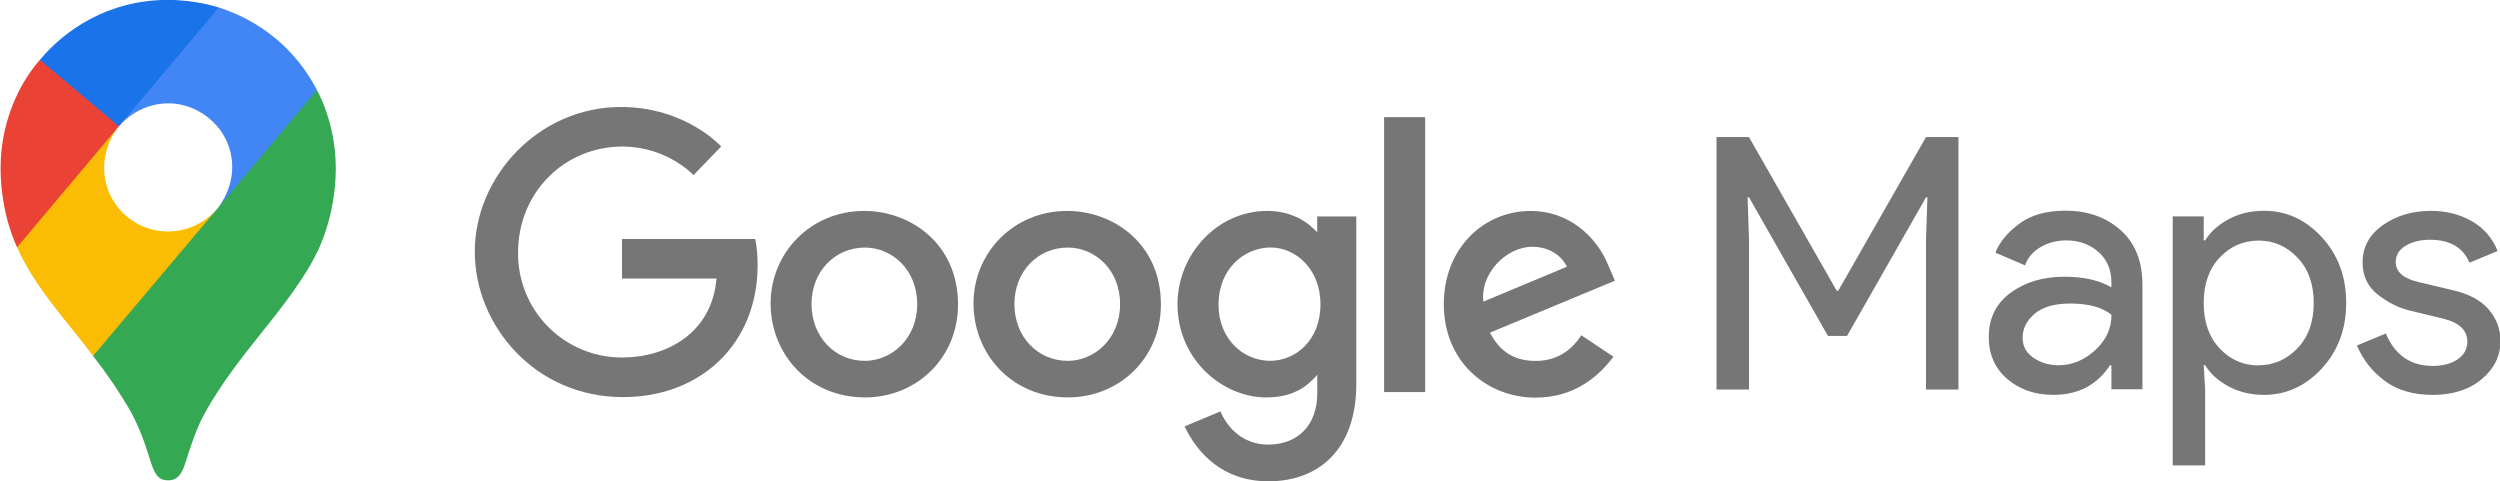
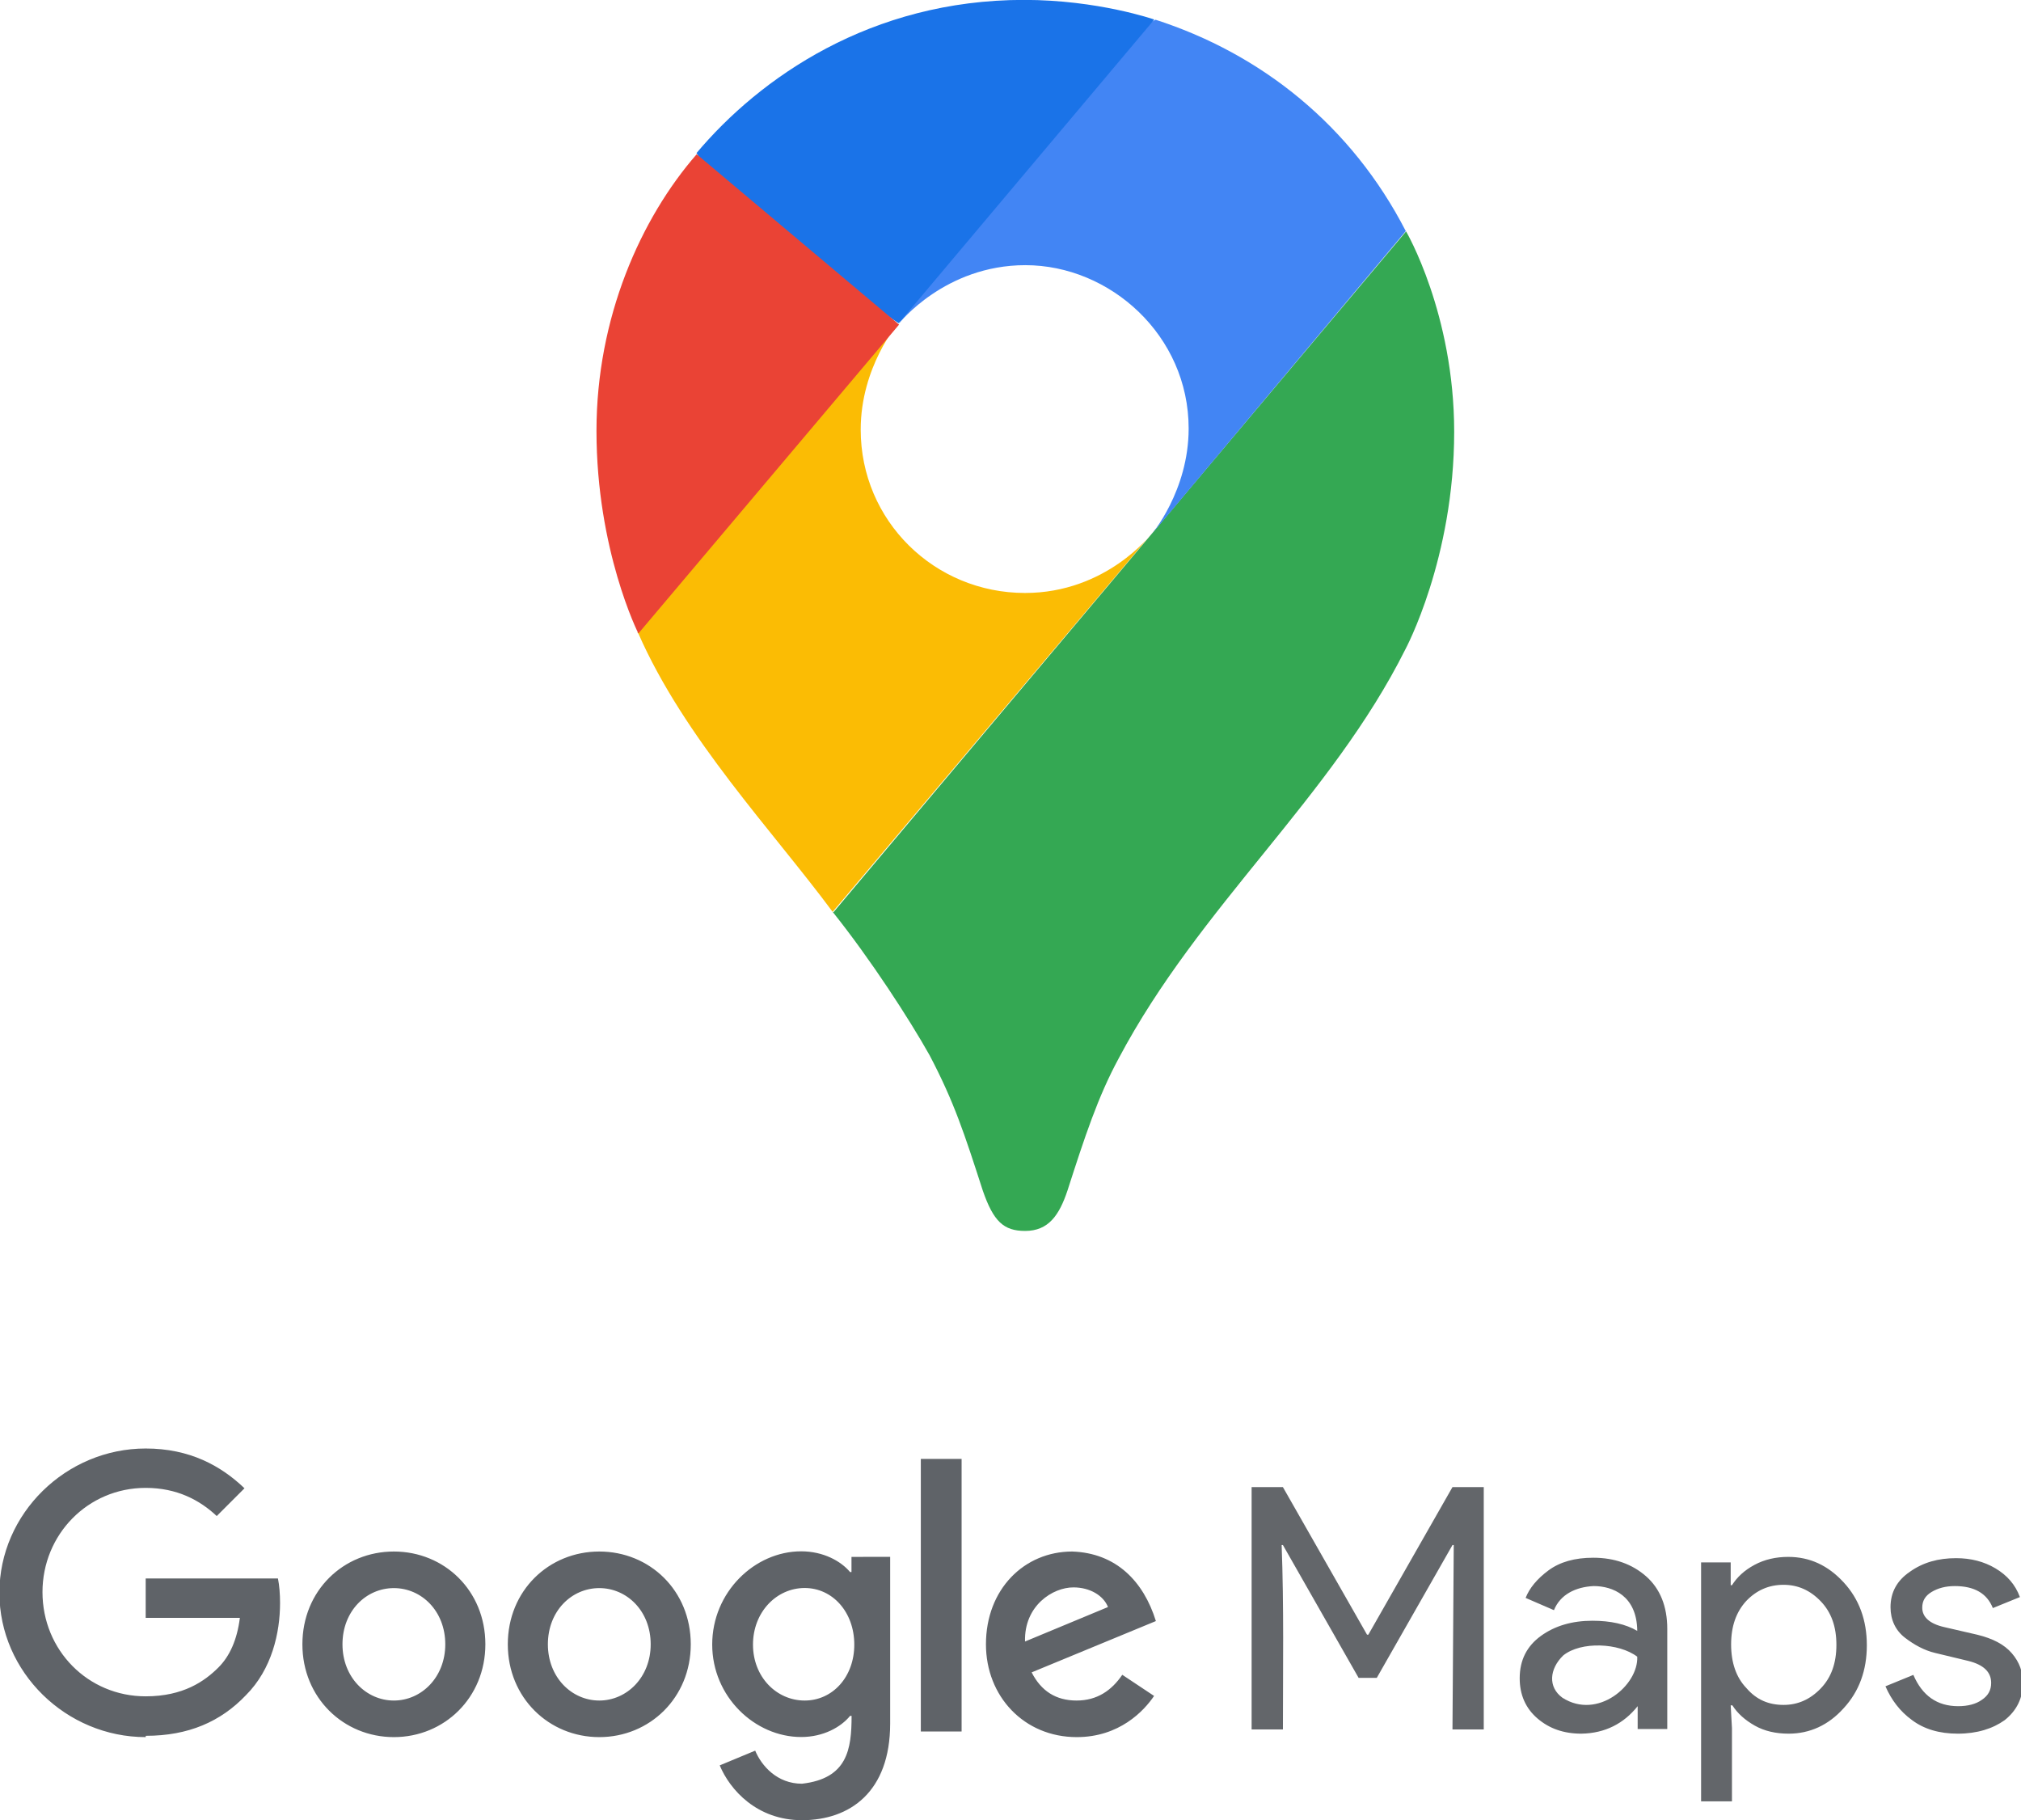
- <svg xmlns="http://www.w3.org/2000/svg" xmlns:xlink="http://www.w3.org/1999/xlink" width="1000" height="192.2" viewBox="0 0 264.6 50.86">
-   <path d="M9.835 37.67a51.38 51.38 0 0 1 4.007 5.91c1.022 1.938 1.448 3.252 2.195 5.587.458 1.29.872 1.675 1.762 1.675.97 0 1.41-.655 1.75-1.668.706-2.205 1.26-3.888 2.134-5.478 1.715-3.07 3.846-5.798 5.94-8.42.567-.742 4.232-5.065 5.882-8.476 0 0 2.028-3.747 2.028-8.98 0-4.895-2-8.29-2-8.29l-5.758 1.542-3.497 9.21-.865 1.27-.173.23-.23.288-.404.46-.577.577-3.114 2.537-7.785 4.495z" fill="#34a853" />
-   <path d="M1.8 26.17c1.9 4.34 5.564 8.155 8.043 11.503L23.01 22.076s-1.855 2.426-5.22 2.426c-3.748 0-6.776-2.993-6.776-6.767 0-2.588 1.557-4.366 1.557-4.366l-8.938 2.395z" fill="#fbbc04" />
-   <path d="M23.157.792c4.373 1.41 8.116 4.37 10.38 8.735l-10.523 12.54s1.557-1.81 1.557-4.382c0-3.862-3.252-6.747-6.765-6.747-3.322 0-5.23 2.422-5.23 2.422v-7.9z" fill="#4285f4" />
-   <path d="M4.212 6.333C6.824 3.208 11.42-.01 17.756-.01c3.074 0 5.39.807 5.39.807l-10.58 12.57H5.07z" fill="#1a73e8" />
-   <path d="M1.8 26.17S.052 22.747.052 17.788c0-4.687 1.822-8.784 4.16-11.455l8.36 7.035z" fill="#ea4335" />
-   <g fill="#767676">
-     <path d="M181.68 41.235V14.508h3.434l9.295 16.275h.15l9.295-16.275h3.434v26.727h-3.434V25.37l.15-4.48h-.15l-8.36 14.67h-2.015l-8.36-14.67h-.15l.15 4.48v15.864zm35.648.56c-1.94 0-3.565-.56-4.87-1.68s-1.96-2.6-1.96-4.442c0-2 .77-3.552 2.314-4.685s3.446-1.698 5.7-1.698c2.016 0 3.67.373 4.965 1.12v-.523c0-1.344-.46-2.42-1.38-3.228s-2.053-1.213-3.398-1.213c-.995 0-1.896.236-2.705.7s-1.362 1.12-1.66 1.94l-3.136-1.343c.423-1.095 1.257-2.1 2.5-3.042s2.886-1.4 4.927-1.4c2.34 0 4.28.685 5.823 2.053s2.314 3.298 2.314 5.787V41.2h-3.284v-2.54h-.15c-1.37 2.1-3.373 3.135-6 3.135zm.56-3.135c1.418 0 2.705-.53 3.863-1.586s1.736-2.3 1.736-3.75c-.97-.797-2.426-1.195-4.367-1.195-1.668 0-2.925.36-3.77 1.083s-1.27 1.568-1.27 2.538c0 .896.386 1.605 1.157 2.128s1.655.784 2.65.784zm21.742 3.135c-1.393 0-2.644-.3-3.75-.896s-1.935-1.344-2.48-2.24h-.15l.15 2.538v8.063h-3.434V22.908h3.286v2.538h.15c.547-.896 1.374-1.642 2.48-2.24s2.358-.896 3.75-.896c2.364 0 4.405.933 6.122 2.8s2.576 4.18 2.576 6.943-.86 5.077-2.576 6.943-3.758 2.8-6.122 2.8zm-.56-3.135c1.593 0 2.96-.604 4.106-1.8s1.717-2.806 1.717-4.797-.572-3.6-1.717-4.797-2.514-1.8-4.106-1.8c-1.617 0-2.993.597-4.125 1.792s-1.697 2.8-1.697 4.815.566 3.62 1.697 4.815 2.507 1.792 4.125 1.792zm18.385 3.135c-2.04 0-3.726-.498-5.058-1.493s-2.3-2.24-2.93-3.733l3.06-1.27c.97 2.3 2.626 3.433 4.966 3.433 1.07 0 1.948-.236 2.632-.7s1.027-1.095 1.027-1.866c0-1.194-.834-2.004-2.502-2.426l-3.695-.895c-1.17-.298-2.277-.865-3.322-1.698s-1.568-1.96-1.568-3.377c0-1.617.715-2.93 2.146-3.94s3.13-1.512 5.095-1.512c1.617 0 3.06.367 4.33 1.1a6.21 6.21 0 0 1 2.725 3.154l-2.987 1.232c-.67-1.617-2.065-2.426-4.18-2.426-1.02 0-1.88.212-2.575.634s-1.045.996-1.045 1.718c0 1.045.8 1.754 2.426 2.128l3.62.858c1.717.398 2.986 1.083 3.807 2.053s1.232 2.066 1.232 3.286c0 1.642-.672 3-2.016 4.106s-3.073 1.642-5.2 1.642zM79.916 25.3H65.83v4.18h10c-.493 5.86-5.37 8.36-9.973 8.36a10.98 10.98 0 0 1-11.029-11.128c0-6.327 4.898-11.2 11.04-11.2 4.74 0 7.53 3.022 7.53 3.022l2.927-3.03s-3.757-4.18-10.607-4.18c-8.723 0-15.473 7.363-15.473 15.316 0 7.792 6.35 15.393 15.696 15.393 8.22 0 14.24-5.632 14.24-13.96 0-1.756-.255-2.772-.255-2.772z" />
-     <use xlink:href="#B" />
-     <use xlink:href="#B" x="21.476" />
-     <path d="M134.102 22.327c-5.305 0-9.476 4.647-9.476 9.862 0 5.94 4.834 9.88 9.383 9.88 2.813 0 4.308-1.117 5.414-2.4v1.946c0 3.405-2.068 5.445-5.2 5.445-3.015 0-4.526-2.242-5.052-3.514l-3.793 1.586c1.346 2.845 4.054 5.813 8.878 5.813 5.275 0 9.296-3.322 9.296-10.3v-17.73h-4.138v1.672c-1.272-1.37-3.012-2.265-5.32-2.265zm.384 3.87c2.602 0 5.272 2.22 5.272 6.013 0 3.856-2.665 5.98-5.33 5.98-2.828 0-5.46-2.296-5.46-5.944 0-3.8 2.732-6.05 5.518-6.05zm27.534-3.87c-5.004 0-9.207 3.98-9.207 9.857 0 6.216 4.683 9.904 9.687 9.904 4.176 0 6.74-2.285 8.268-4.332l-3.4-2.27c-.885 1.374-2.366 2.718-4.835 2.718-2.775 0-4.05-1.52-4.84-2.992l13.234-5.5-.687-1.6c-1.28-3.152-4.262-5.784-8.2-5.784zm.172 3.796c1.804 0 3.1.96 3.653 2.108l-8.838 3.694c-.38-2.86 2.328-5.802 5.186-5.802zm-15.7 15.377h4.346V12.4h-4.346z" />
-   </g>
-   <defs>
-     <path id="B" d="M91.48 22.327c-5.78 0-9.922 4.518-9.922 9.788 0 5.348 4.018 9.95 10 9.95 5.407 0 9.836-4.132 9.836-9.836 0-6.537-5.153-9.904-9.904-9.904zm.057 3.877c2.843 0 5.536 2.298 5.536 6 0 3.624-2.683 5.99-5.55 5.99-3.15 0-5.635-2.523-5.635-6.017 0-3.418 2.455-5.972 5.648-5.972z" />
-   </defs>
+ <svg xmlns="http://www.w3.org/2000/svg" viewBox="0 0 2017 1816">
+   <path d="M1023 1638l82.8-34.4c-4.6-11.6-18.2-19.6-34.4-19.6-20.7-.1-49.4 18.2-48.4 54m97.2 33.3l31.6 21c-10.2 15.1-34.7 41.1-77.2 41.1-52.6 0-90.6-40.7-90.6-92.6 0-55.1 38.3-92.6 86.1-92.6 43.9 1.5 71.2 29.8 83.5 69.4l-124 51.2c9.5 18.6 24.2 28.1 44.9 28.1 20.6 0 35-10.2 45.5-25.6m-201 56.5h40.7v-272H919zm-66.4-86.7c0-32.6-21.8-56.5-49.5-56.5-28 0-51.6 23.9-51.6 56.5 0 32.3 23.5 55.8 51.6 55.8 27.8 0 49.5-23.5 49.5-55.8zm35.8-87.3v166c0 68.4-40.3 96.5-88 96.5-44.9 0-71.9-30.2-82.1-54.7l35.4-14.7c6.3 15.1 21.8 33 46.7 33 45.5-5.17 49.5-34.6 49.5-67.7h-1.5c-9.1 11.2-26.7 21.1-48.8 21.1-46.3 0-88.8-40.3-88.8-92.3 0-52.3 42.4-93 88.8-93 22.1 0 39.7 9.8 48.8 20.7h1.4v-15.1c0-.1 38.6-.1 38.6-.1zm-444 87c0-33.3-23.8-56.1-51.3-56.1-27.6 0-51.3 22.8-51.3 56.1 0 33 23.8 56.1 51.3 56.1s51.3-23.2 51.3-56.1m40 0c0 53.3-41 92.6-91.3 92.6s-91.3-39.3-91.3-92.6c0-53.7 41-92.6 91.3-92.6s91.3 38.9 91.3 92.6m165 0c0-33.3-23.8-56.1-51.3-56.1-27.6 0-51.3 22.8-51.3 56.1 0 33 23.8 56.1 51.3 56.1s51.3-23.2 51.3-56.1m40 0c0 53.3-41 92.6-91.3 92.6s-91.3-39.3-91.3-92.6c0-53.7 41-92.6 91.3-92.6s91.3 38.9 91.3 92.6m-544 92.6c-79.2 0-146-64.6-146-144 0-79.3 66.7-144 146-144 43.9 0 75.1 17.2 98.6 39.7l-27.7 27.7c-16.8-15.8-39.6-28.1-70.9-28.1-57.9 0-103 46.7-103 104 0 57.9 45.3 104 103 104 37.5 0 58.9-15.1 72.6-28.8 11.2-11.2 18.6-27.4 21.4-49.5h-94v-39.3h132c1.4 7 2.1 15.4 2.1 24.5 0 29.5-8.1 66-34 91.9-25.2 26.5-57.5 40.6-100 40.6" fill="#5f6368" fill-rule="evenodd" />
+   <path d="M1249.14 1725.74v-241.806h31.228l83.978 147.278h1.266l83.978-147.278h31.228v241.806H1449.6l1.266-183.992h-1.266l-75.538 132.508h-18.146l-75.538-132.508h-1.266c2.304 61.2 1.266 122.802 1.266 183.992zm329.16 4.22c-17.724 0-32.072-5.064-43.888-15.192s-17.724-23.632-17.724-40.1c0-18.146 7.174-32.072 21.1-42.2s31.228-15.192 51.484-15.192c18.146 0 33.338 3.376 44.732 10.128-.303-35.1-24.56-44.732-43.466-44.732-17.85.848-33.338 8.313-39.668 24.054l-28.274-12.238c3.798-9.706 11.394-19 22.788-27.43s26.164-12.66 44.732-12.66c21.1 0 38.824 6.33 52.75 18.568s21.1 29.962 21.1 52.328v100.014h-29.54v-22.788c-13.8 17.302-32.452 27.05-56.126 27.43zm55.704-76.804c-18.188-13.842-56.126-15.572-73.85-1.266-13.926 13.504-15.403 31.608-.844 42.2 35.195 22.577 75.96-12.576 74.694-40.934zm151.076 76.804c-12.66 0-24.054-2.532-33.76-8.018s-17.302-12.238-22.366-20.256h-1.688l1.266 22.788v73.006h-30.806v-238.43h29.54v22.788h1.266c5.064-8.018 12.238-14.77 22.366-20.256s21.522-8.018 33.76-8.018c21.522 0 39.668 8.44 55.282 25.32s23.2 37.98 23.2 62.878-7.596 45.998-23.2 62.878c-15.192 16.88-33.76 25.32-54.86 25.32zm-5.064-28.696c14.348 0 26.586-5.486 37.136-16.458s15.614-25.32 15.614-43.466-5.064-32.494-15.614-43.466-22.788-16.458-37.136-16.458c-14.77 0-27.008 5.486-37.136 16.036-10.128 10.972-15.192 25.32-15.192 43.466s5.064 32.916 15.192 43.466c10.128 11.816 22.366 16.88 37.136 16.88zm173.864 28.696c-18.568 0-33.76-4.642-45.576-13.504-12.238-8.862-20.678-20.256-26.586-33.76l27.852-11.394c8.862 20.678 23.632 31.228 44.732 31.228 9.706 0 17.724-2.1 23.632-6.33 6.33-4.22 9.284-9.706 9.284-16.88 0-10.972-7.596-18.146-22.788-21.944l-33.338-8.018c-10.55-2.532-20.678-8.018-29.962-15.192s-14.348-17.724-14.348-30.384c0-14.77 6.33-26.586 19.412-35.448 13.082-9.284 28.274-13.504 45.998-13.504 14.77 0 27.852 3.376 39.246 10.128s19.834 16.036 24.476 28.696l-27.008 10.972c-5.908-14.77-18.568-21.944-37.98-21.944-9.284 0-16.88 2.1-23.2 5.908s-9.284 8.862-9.284 15.614c0 9.284 7.174 16.036 21.944 19.412l32.916 7.596c15.614 3.798 27.008 9.706 34.604 18.568s10.972 18.568 10.972 29.54c0 14.77-5.908 27.43-18.146 37.136-11.816 8.44-27.43 13.504-46.842 13.504z" fill="#63666a" />
+   <path d="M831 909.9c37.9 47.4 76.5 107 96.7 143 24.6 46.8 34.8 78.4 53.1 135 10.7 31 20.9 40.4 42.3 40.4 23.4 0 34.1-15.8 42.3-40.4 17.1-53.1 30.3-93.5 51.2-132 80.6-152 212-260 286-408 0 0 48.7-90.4 48.7-217 0-118-48-200-48-200l-572 680z" fill="#34a853" />
+   <path d="M637 631.9c46.1 105 134 197 194 278l318-377s-44.9 58.8-126 58.8c-90.4 0-164-72-164-163 0-62.6 37.3-106 37.3-106-234 34.8-221 91.5-260 309z" fill="#fbbc04" />
+   <path d="M1153 19.6c106 34.1 196 106 250 211l-254 303s37.3-43.6 37.3-106c0-92.9-78.4-163-163-163-80.3 0-126 58.1-126 58.1 19.5-44.4 221-288 256-303z" fill="#4285f4" />
+   <path d="M695 152.9c63.2-75.2 174-153 327-153 73.9 0 130 19.6 130 19.6l-255 303c-17.2-9.33-185-140-202-170z" fill="#1a73e8" />
+   <path d="M637 631.9s-41.7-82.8-41.7-202c0-113 44.2-212 100-276l202 170-260 308z" fill="#ea4335" />
</svg>
